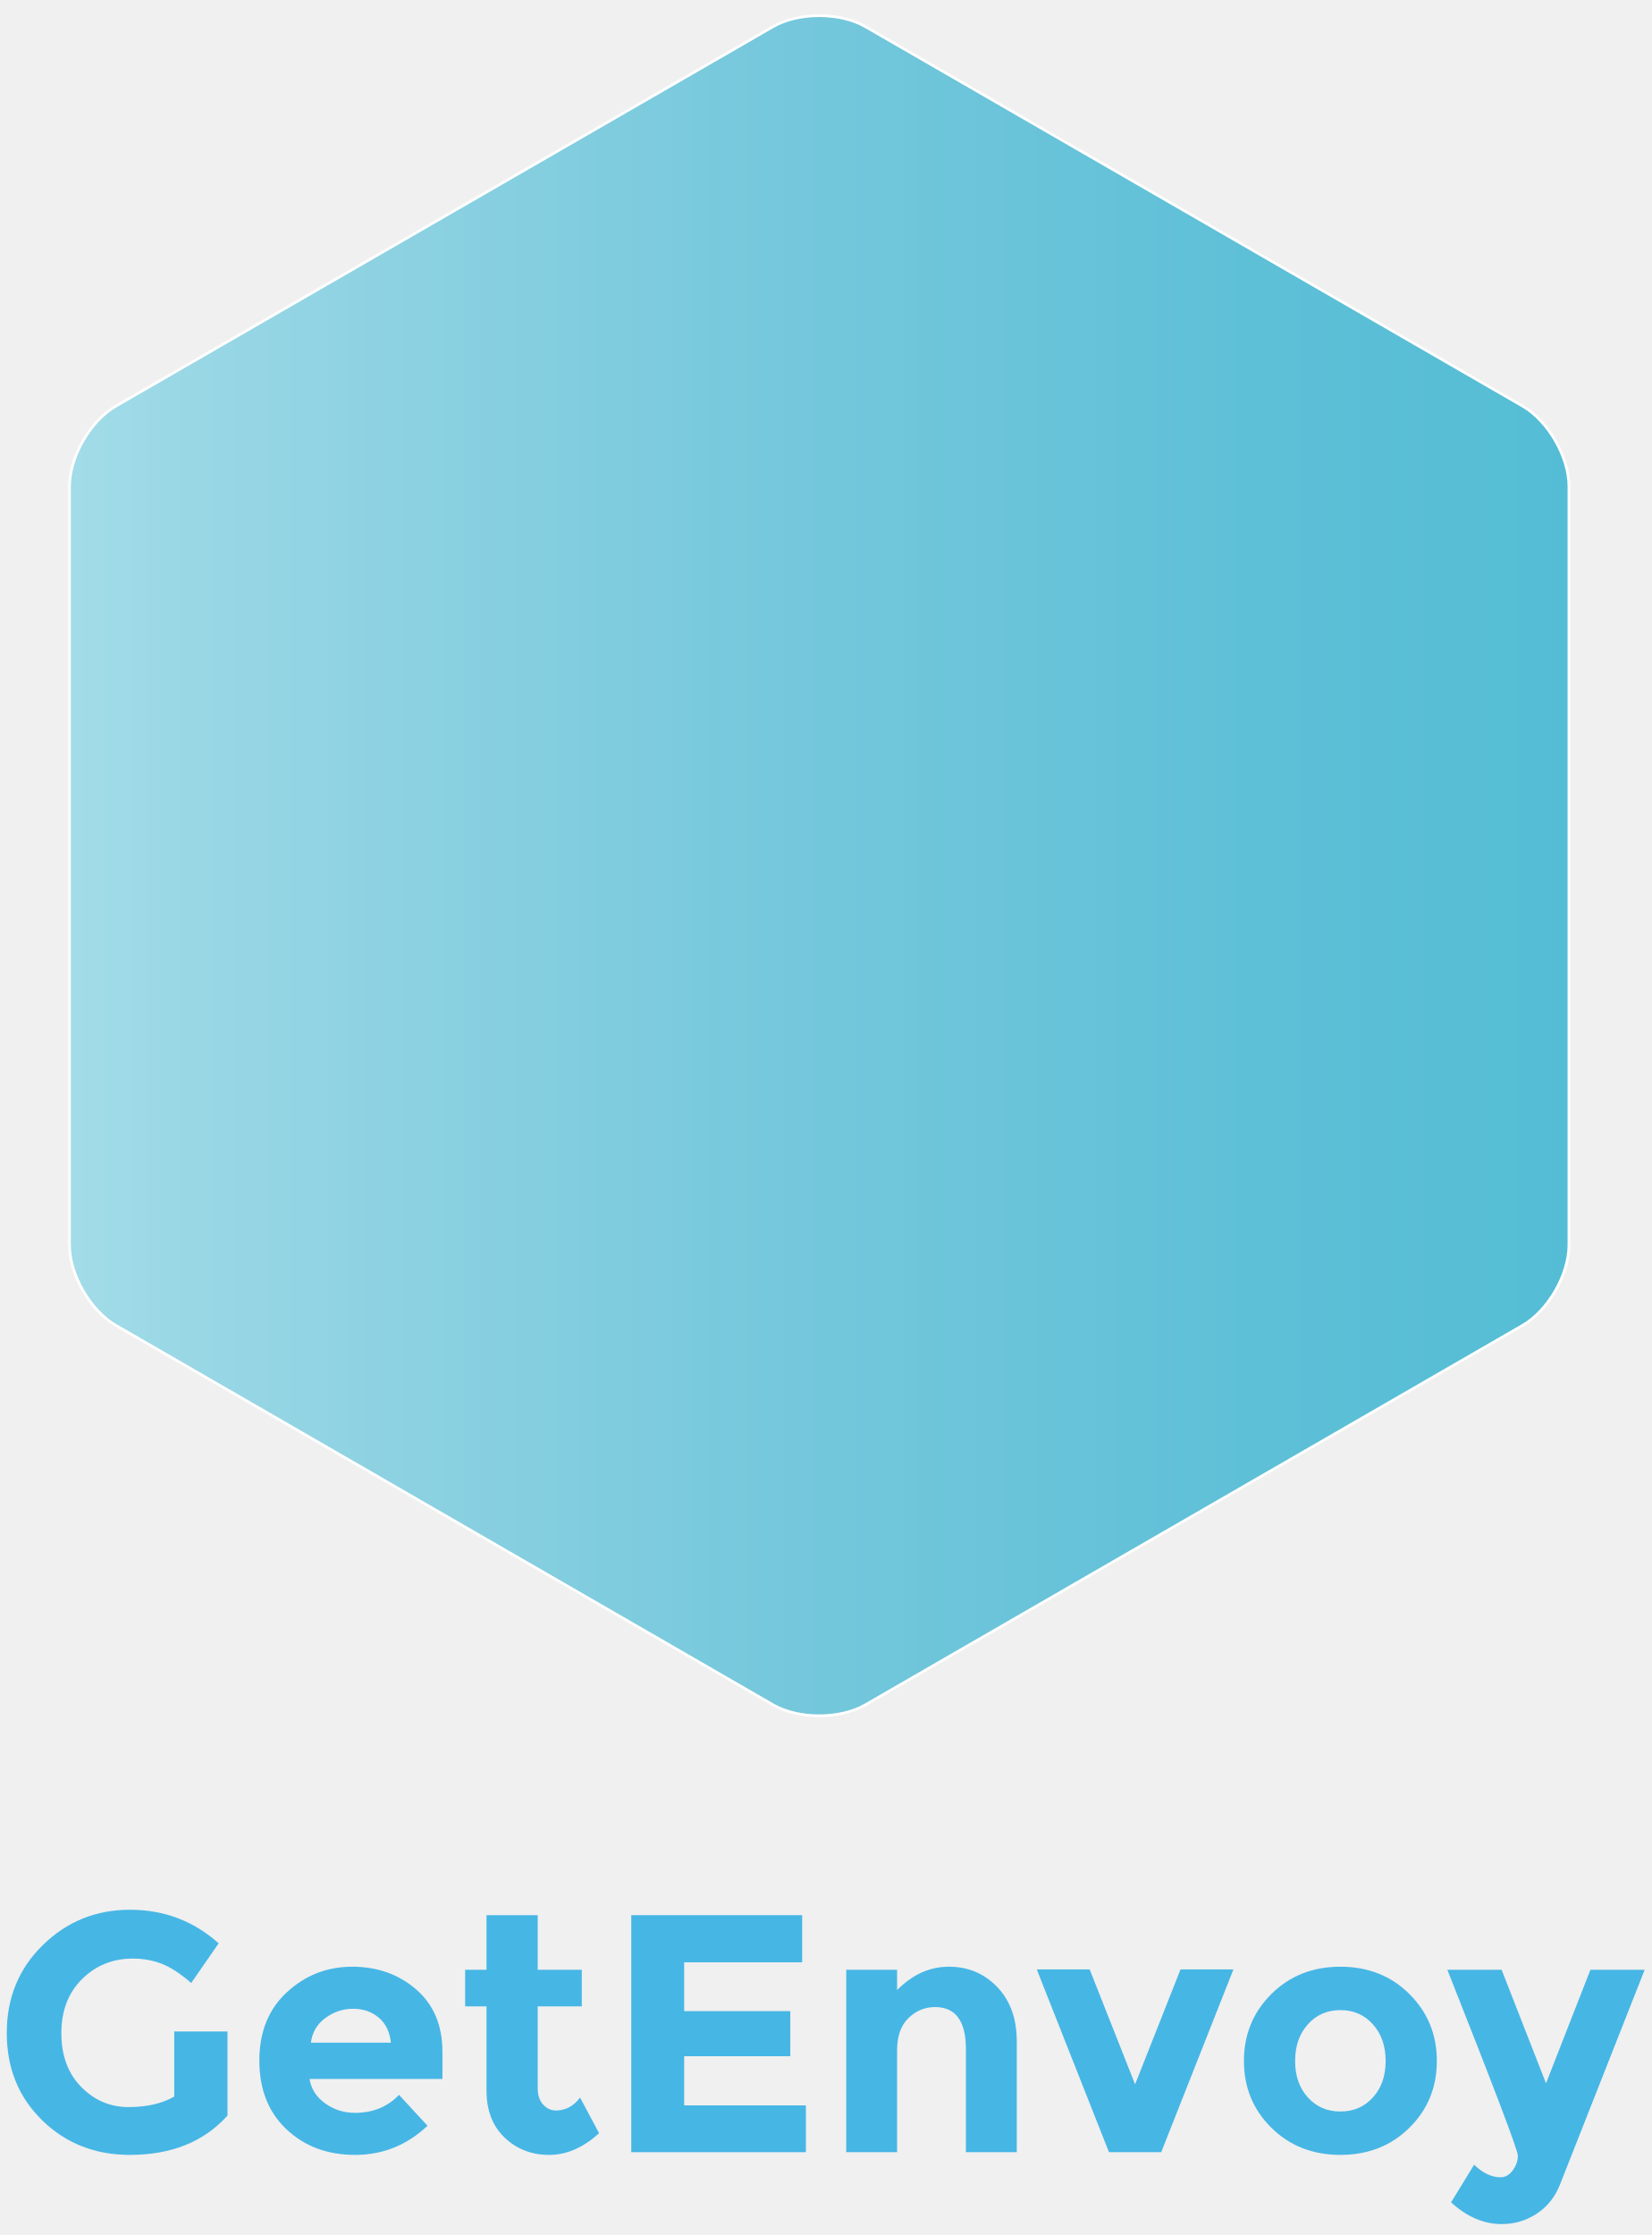
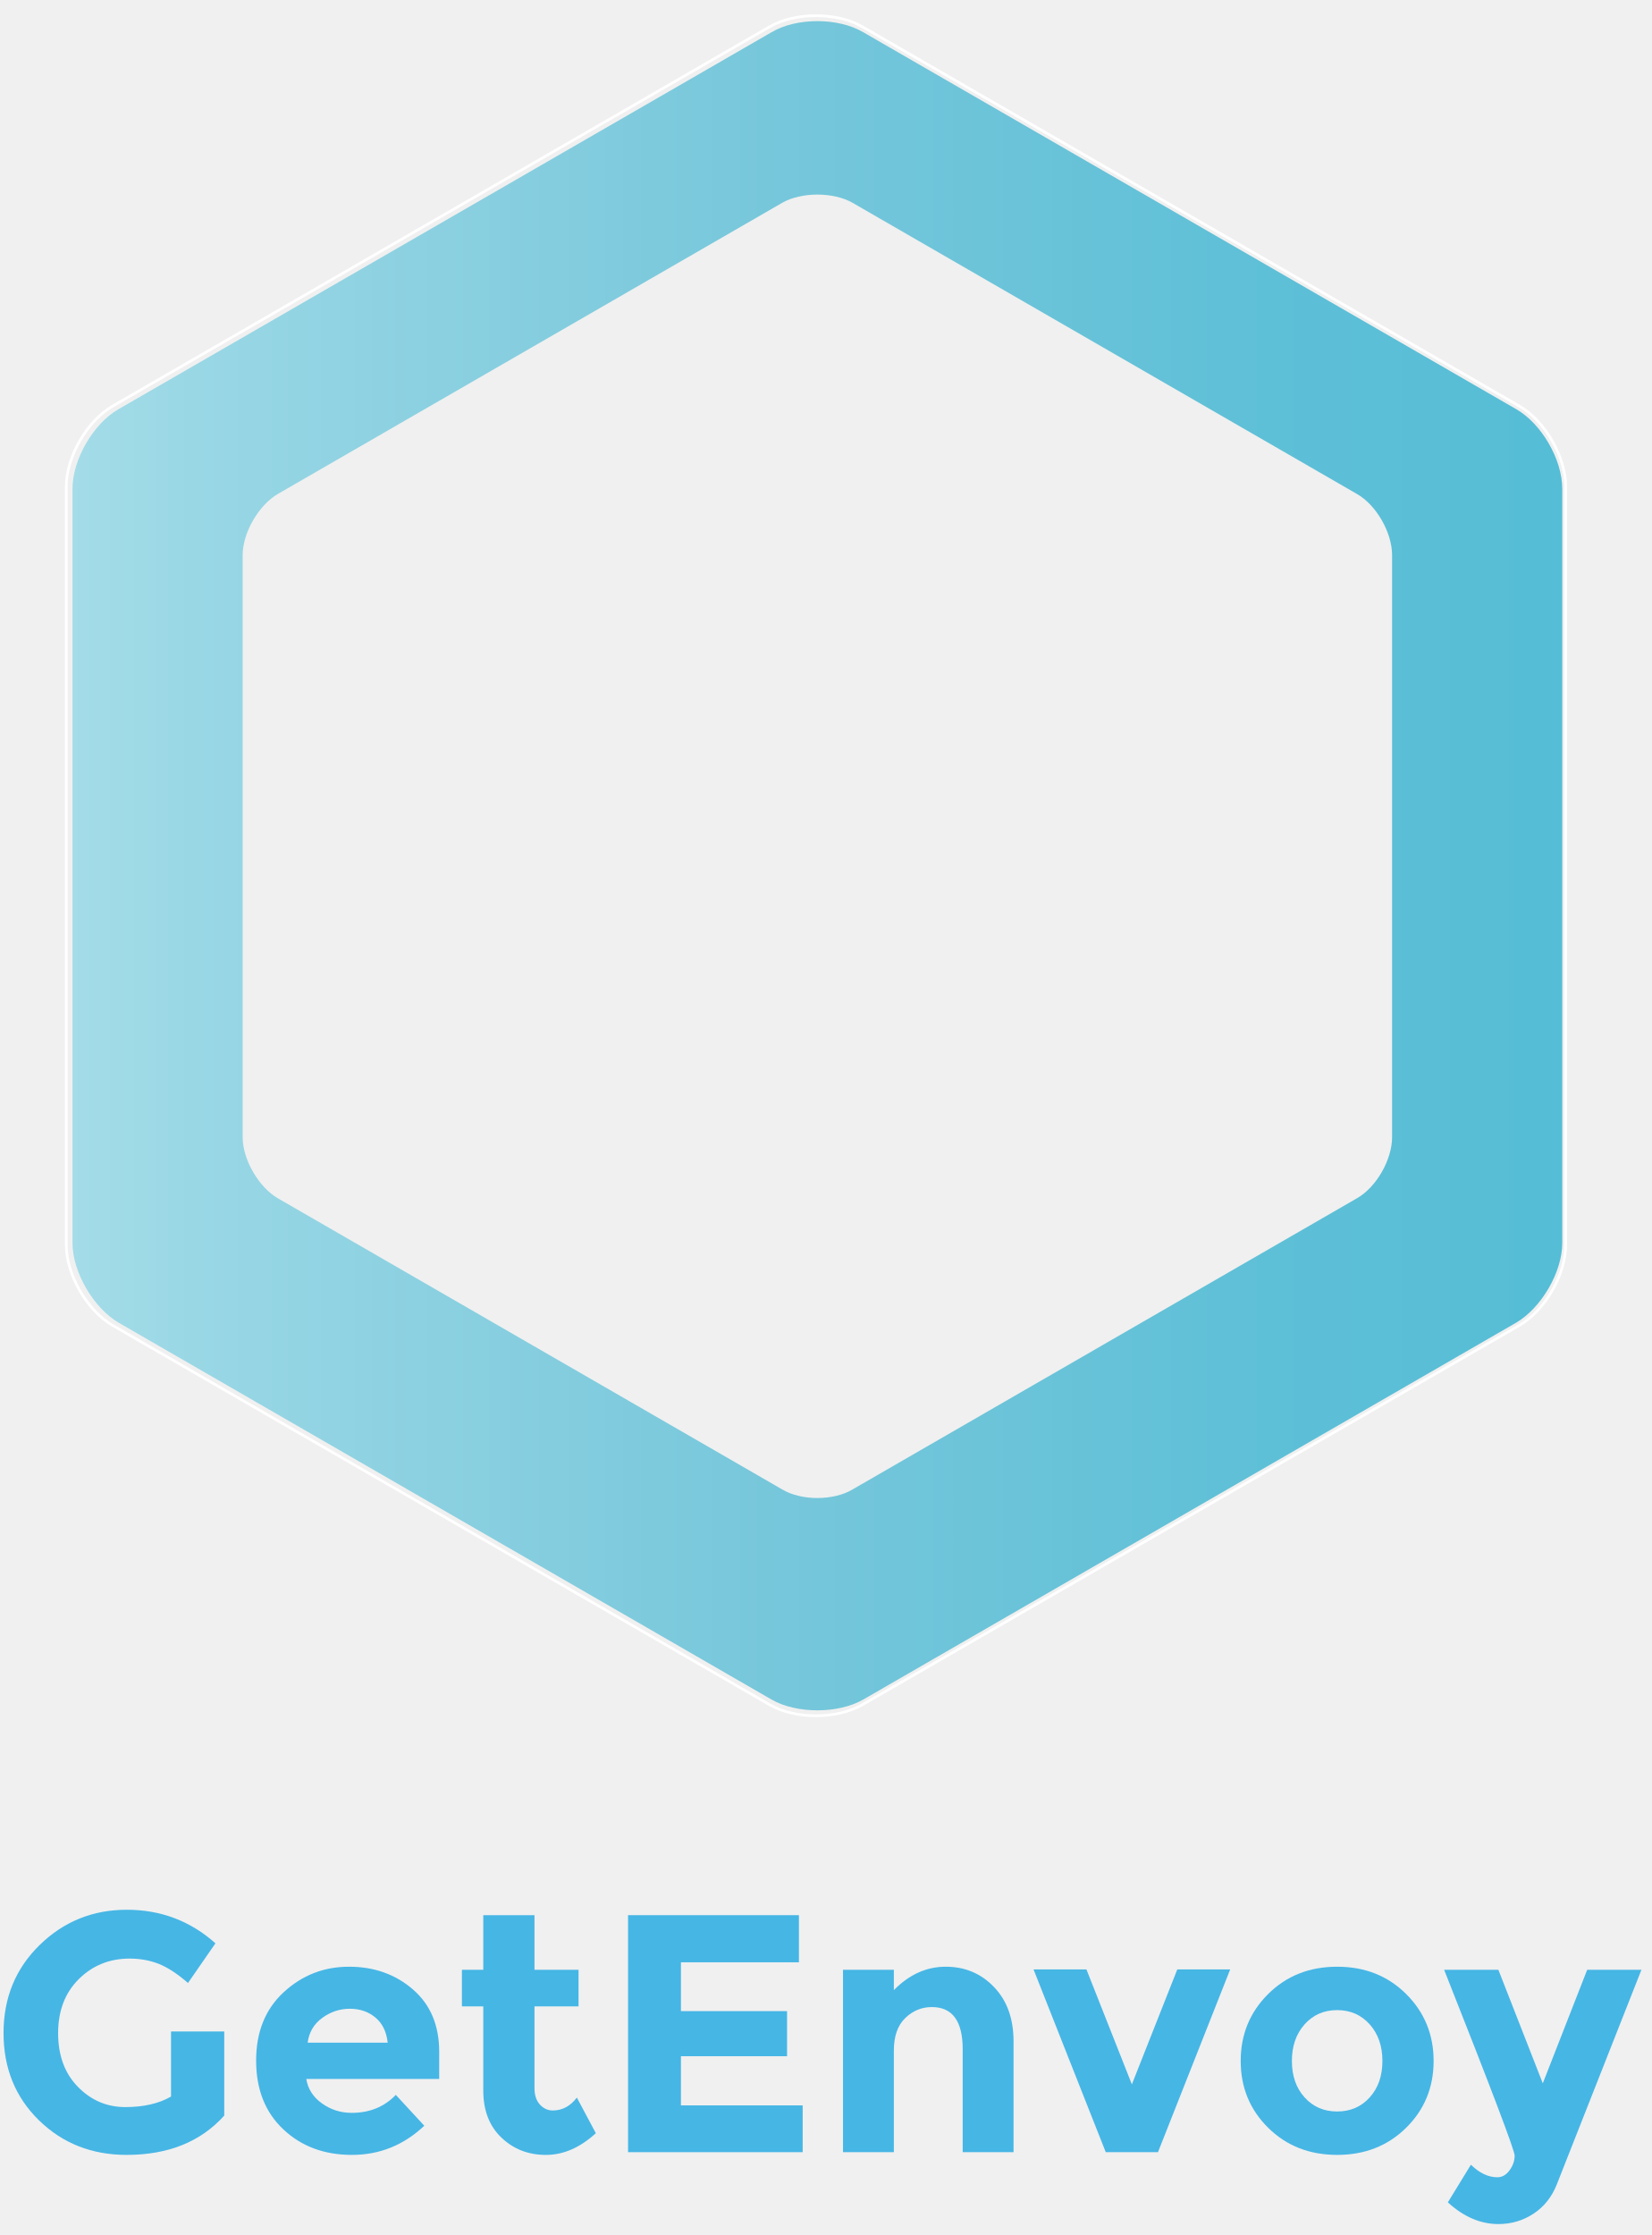
- <svg xmlns="http://www.w3.org/2000/svg" version="1.1" id="Layer_1" x="0px" y="0px" width="604px" height="817.375px" viewBox="-1.181 0 604 817.375" enable-background="new -1.181 0 604 817.375" xml:space="preserve">
+ <svg xmlns="http://www.w3.org/2000/svg" version="1.1" id="Layer_1" x="0px" y="0px" width="604px" height="817.375px" viewBox="0 0 604 817.375" enable-background="new 0 0 604 817.375" xml:space="preserve">
  <g>
    <g>
-       <linearGradient id="SVGID_1_" gradientUnits="userSpaceOnUse" x1="-1363.753" y1="290.236" x2="-815.367" y2="290.236" gradientTransform="matrix(1 0 0 1 1388 26.375)">
-         <stop offset="0" style="stop-color:#A2DCE8" />
-         <stop offset="0.083" style="stop-color:#99D7E5" />
-         <stop offset="0.465" style="stop-color:#76C8DC" />
-         <stop offset="0.784" style="stop-color:#5EC0D7" />
-         <stop offset="1" style="stop-color:#54BDD5" />
-       </linearGradient>
-       <path fill="url(#SVGID_1_)" d="M572.633,455.379c0,10.746-7.613,23.937-16.921,29.309L315.36,623.454    c-9.308,5.373-24.535,5.373-33.841,0L41.167,484.688c-9.306-5.372-16.92-18.563-16.92-29.309V177.844    c0-10.746,7.614-23.934,16.92-29.307L281.519,9.769c9.306-5.373,24.535-5.373,33.841,0l240.352,138.768    c9.308,5.373,16.921,18.561,16.921,29.307V455.379z" />
-       <path fill="none" stroke="#FFFFFF" stroke-width="0.977" stroke-miterlimit="10" d="M572.633,455.379    c0,10.746-7.613,23.937-16.921,29.309L315.36,623.454c-9.308,5.373-24.535,5.373-33.841,0L41.167,484.688    c-9.306-5.372-16.92-18.563-16.92-29.309V177.844c0-10.746,7.614-23.934,16.92-29.307L281.519,9.769    c9.306-5.373,24.535-5.373,33.841,0l240.352,138.768c9.308,5.373,16.921,18.561,16.921,29.307V455.379z" />
+       <path fill="none" stroke="#FFFFFF" stroke-width="0.977" stroke-miterlimit="10" d="M572.633,455.379    c0,10.746-7.613,23.938-16.921,29.309L315.36,623.454c-9.309,5.373-24.535,5.373-33.841,0L41.167,484.688    c-9.306-5.371-16.92-18.563-16.92-29.309V177.844c0-10.746,7.614-23.934,16.92-29.307L281.519,9.769    c9.306-5.373,24.535-5.373,33.841,0l240.352,138.768c9.308,5.373,16.921,18.561,16.921,29.307V455.379z" />
    </g>
  </g>
  <g>
-     <path fill="#46B6E5" d="M62.552,742.943h19.469v30.752c-8.599,9.59-20.503,14.384-35.713,14.384   c-12.73,0-23.416-4.216-32.054-12.648c-8.64-8.432-12.958-19.074-12.958-31.93c0-12.854,4.402-23.579,13.206-32.178   c8.804-8.597,19.426-12.896,31.868-12.896c12.44,0,23.25,4.092,32.426,12.276l-10.044,14.508   c-3.887-3.389-7.461-5.724-10.726-7.006c-3.267-1.281-6.801-1.922-10.603-1.922c-7.358,0-13.559,2.501-18.6,7.502   c-5.044,5.002-7.564,11.594-7.564,19.777c0,8.185,2.418,14.737,7.254,19.654c4.836,4.919,10.603,7.378,17.299,7.378   c6.695,0,12.275-1.28,16.739-3.844V742.943z" />
-     <path fill="#46B6E5" d="M155.18,777.415c-7.523,7.11-16.349,10.664-26.474,10.664c-10.127,0-18.497-3.119-25.11-9.362   c-6.614-6.24-9.92-14.61-9.92-25.11c0-10.497,3.367-18.848,10.106-25.048c6.736-6.199,14.693-9.3,23.87-9.3   c9.176,0,16.967,2.771,23.374,8.309c6.405,5.539,9.609,13.144,9.609,22.815v9.92h-48.607c0.577,3.639,2.479,6.615,5.704,8.928   c3.224,2.315,6.86,3.473,10.911,3.473c6.53,0,11.904-2.189,16.12-6.572L155.18,777.415z M137.324,737.859   c-2.563-2.149-5.685-3.225-9.362-3.225c-3.679,0-7.049,1.116-10.105,3.349c-3.06,2.231-4.836,5.25-5.332,9.052h29.264   C141.373,743.067,139.886,740.01,137.324,737.859z" />
-     <path fill="#46B6E5" d="M195.479,733.767v29.885c0,2.563,0.661,4.568,1.984,6.014c1.321,1.447,2.893,2.17,4.712,2.17   c3.472,0,6.405-1.569,8.804-4.712l6.944,13.02c-5.787,5.292-11.885,7.937-18.29,7.937c-6.407,0-11.822-2.108-16.244-6.324   c-4.423-4.216-6.634-9.961-6.634-17.236v-30.752h-7.813v-13.392h7.813v-19.964h18.724v19.964h16.12v13.392H195.479z" />
-     <path fill="#46B6E5" d="M292.198,700.411v17.235h-43.152v17.856h38.813v16.492h-38.813v17.979h44.517v17.112h-63.86v-86.676   H292.198z" />
-     <path fill="#46B6E5" d="M326.921,749.887v37.2h-18.602v-66.712h18.602v7.439c5.619-5.703,11.943-8.556,18.971-8.556   c7.025,0,12.916,2.48,17.67,7.44s7.131,11.574,7.131,19.84v40.548h-18.6v-37.696c0-10.249-3.764-15.376-11.285-15.376   c-3.719,0-6.965,1.345-9.734,4.03C328.304,740.732,326.921,744.679,326.921,749.887z" />
-     <path fill="#46B6E5" d="M404.421,787.087l-26.412-66.836h19.344l16.617,42.036l16.615-42.036h19.344l-26.412,66.836H404.421z" />
-     <path fill="#46B6E5" d="M524.329,753.73c0,9.673-3.348,17.815-10.043,24.429c-6.695,6.614-15.109,9.92-25.234,9.92   c-10.127,0-18.537-3.306-25.234-9.92c-6.695-6.613-10.043-14.756-10.043-24.429c0-9.672,3.348-17.834,10.043-24.489   c6.697-6.653,15.107-9.982,25.234-9.982c10.125,0,18.539,3.329,25.234,9.982C520.981,735.896,524.329,744.059,524.329,753.73z    M472.497,753.73c0,5.456,1.551,9.901,4.65,13.33c3.1,3.432,7.068,5.146,11.904,5.146s8.805-1.715,11.904-5.146   c3.1-3.429,4.65-7.874,4.65-13.33c0-5.455-1.551-9.92-4.65-13.392s-7.068-5.208-11.904-5.208s-8.805,1.736-11.904,5.208   S472.497,748.275,472.497,753.73z" />
-     <path fill="#46B6E5" d="M548.015,813.375c-6.531,0-12.691-2.646-18.477-7.937l8.432-13.764c3.141,3.058,6.365,4.588,9.672,4.588   c1.736,0,3.225-0.849,4.465-2.542c1.24-1.695,1.859-3.493,1.859-5.394c0-1.901-8.598-24.552-25.791-67.952h19.84l16.244,41.54   l16.244-41.54h19.84l-31,78.616c-1.82,4.545-4.65,8.079-8.494,10.602C557.005,812.113,552.726,813.375,548.015,813.375z" />
+     <path fill="#46B6E5" d="M62.552,742.943h19.469v30.752c-8.599,9.59-20.503,14.384-35.713,14.384   c-12.73,0-23.416-4.216-32.054-12.648c-8.64-8.432-12.958-19.073-12.958-31.93c0-12.854,4.402-23.579,13.206-32.178   c8.804-8.598,19.426-12.896,31.868-12.896c12.44,0,23.25,4.092,32.426,12.276l-10.044,14.508   c-3.887-3.389-7.461-5.724-10.726-7.006c-3.267-1.281-6.801-1.922-10.603-1.922c-7.358,0-13.559,2.501-18.6,7.502   c-5.044,5.002-7.564,11.594-7.564,19.777c0,8.185,2.418,14.736,7.254,19.653c4.836,4.919,10.603,7.378,17.299,7.378   c6.695,0,12.275-1.279,16.739-3.844L62.552,742.943L62.552,742.943z" />
+     <path fill="#46B6E5" d="M155.18,777.415c-7.523,7.11-16.349,10.664-26.474,10.664c-10.127,0-18.497-3.119-25.11-9.362   c-6.614-6.24-9.92-14.609-9.92-25.109c0-10.497,3.367-18.849,10.106-25.049c6.736-6.198,14.693-9.3,23.87-9.3   c9.176,0,16.967,2.771,23.374,8.31c6.405,5.539,9.609,13.144,9.609,22.814v9.92h-48.607c0.577,3.64,2.479,6.615,5.704,8.929   c3.224,2.314,6.86,3.473,10.911,3.473c6.53,0,11.904-2.189,16.12-6.572L155.18,777.415z M137.324,737.859   c-2.563-2.149-5.685-3.226-9.362-3.226c-3.679,0-7.049,1.116-10.105,3.35c-3.06,2.23-4.836,5.25-5.332,9.052h29.264   C141.373,743.067,139.886,740.01,137.324,737.859z" />
+     <path fill="#46B6E5" d="M195.479,733.767v29.886c0,2.563,0.661,4.567,1.984,6.014c1.321,1.447,2.893,2.17,4.712,2.17   c3.472,0,6.405-1.569,8.804-4.712l6.944,13.021c-5.787,5.291-11.885,7.937-18.29,7.937c-6.407,0-11.822-2.108-16.244-6.324   c-4.423-4.216-6.634-9.961-6.634-17.235V733.77h-7.813v-13.393h7.813v-19.964h18.724v19.964h16.12v13.393h-16.12V733.767z" />
+     <path fill="#46B6E5" d="M292.198,700.411v17.235h-43.152v17.855h38.813v16.492h-38.813v17.979h44.517v17.112h-63.86v-86.676h62.495   V700.411z" />
+     <path fill="#46B6E5" d="M326.921,749.887v37.2h-18.602v-66.712h18.602v7.439c5.619-5.703,11.943-8.557,18.971-8.557   c7.025,0,12.916,2.48,17.671,7.44c4.754,4.96,7.131,11.574,7.131,19.84v40.548h-18.601V749.39c0-10.249-3.764-15.376-11.285-15.376   c-3.719,0-6.965,1.346-9.733,4.03C328.304,740.732,326.921,744.679,326.921,749.887z" />
+     <path fill="#46B6E5" d="M404.421,787.087l-26.412-66.836h19.345l16.616,42.036l16.615-42.036h19.344l-26.412,66.836H404.421z" />
+     <path fill="#46B6E5" d="M524.329,753.73c0,9.673-3.349,17.814-10.043,24.429c-6.695,6.614-15.109,9.92-25.234,9.92   c-10.127,0-18.537-3.306-25.233-9.92c-6.695-6.613-10.043-14.756-10.043-24.429s3.348-17.834,10.043-24.489   c6.696-6.653,15.106-9.982,25.233-9.982c10.125,0,18.539,3.329,25.234,9.982C520.98,735.896,524.329,744.059,524.329,753.73z    M472.497,753.73c0,5.455,1.551,9.9,4.649,13.329c3.101,3.433,7.068,5.146,11.904,5.146s8.805-1.715,11.904-5.146   c3.1-3.429,4.65-7.874,4.65-13.329s-1.552-9.921-4.65-13.393c-3.1-3.472-7.068-5.208-11.904-5.208s-8.805,1.736-11.904,5.208   C474.048,743.81,472.497,748.275,472.497,753.73z" />
+     <path fill="#46B6E5" d="M548.015,813.375c-6.53,0-12.69-2.646-18.477-7.938l8.432-13.764c3.142,3.059,6.365,4.588,9.673,4.588   c1.735,0,3.225-0.849,4.465-2.542c1.239-1.694,1.858-3.493,1.858-5.394c0-1.901-8.598-24.552-25.791-67.952h19.841l16.243,41.54   l16.244-41.54h19.84l-31,78.616c-1.819,4.545-4.649,8.079-8.493,10.602C557.005,812.113,552.727,813.375,548.015,813.375z" />
  </g>
+   <linearGradient id="SVGID_1_" gradientUnits="userSpaceOnUse" x1="-1361.482" y1="1067.906" x2="-816.617" y2="1067.906" gradientTransform="matrix(1 0 0 1 1388 -751.2939)">
+     <stop offset="0" style="stop-color:#A4DCE8" />
+     <stop offset="0.083" style="stop-color:#99D7E5" />
+     <stop offset="0.465" style="stop-color:#77C7DB" />
+     <stop offset="0.784" style="stop-color:#5FC0D7" />
+     <stop offset="1" style="stop-color:#55BDD6" />
+   </linearGradient>
+   <path fill="url(#SVGID_1_)" d="M554.579,149.66L315.754,11.803c-9.177-5.438-24.433-5.438-33.607,0L43.322,149.66  c-9.176,5.273-16.804,18.355-16.804,29.098v275.821c0,10.62,7.628,23.673,16.804,29.111l238.825,137.843  c9.175,5.287,24.431,5.287,33.607,0L554.579,483.69c9.204-5.438,16.804-18.491,16.804-29.111V178.758  C571.383,168.015,563.783,154.933,554.579,149.66z M509.147,415.879c0,8.22-5.76,18.355-12.917,22.381L311.865,544.68  c-7.005,4.225-18.827,4.225-25.83,0L101.669,438.26c-7.004-4.025-12.917-14.161-12.917-22.381V203.023  c0-8.244,5.912-18.355,12.917-22.403L286.035,74.198c7.003-4.049,18.825-4.049,25.83,0L496.23,180.62  c7.157,4.048,12.917,14.159,12.917,22.403V415.879z" />
</svg>
